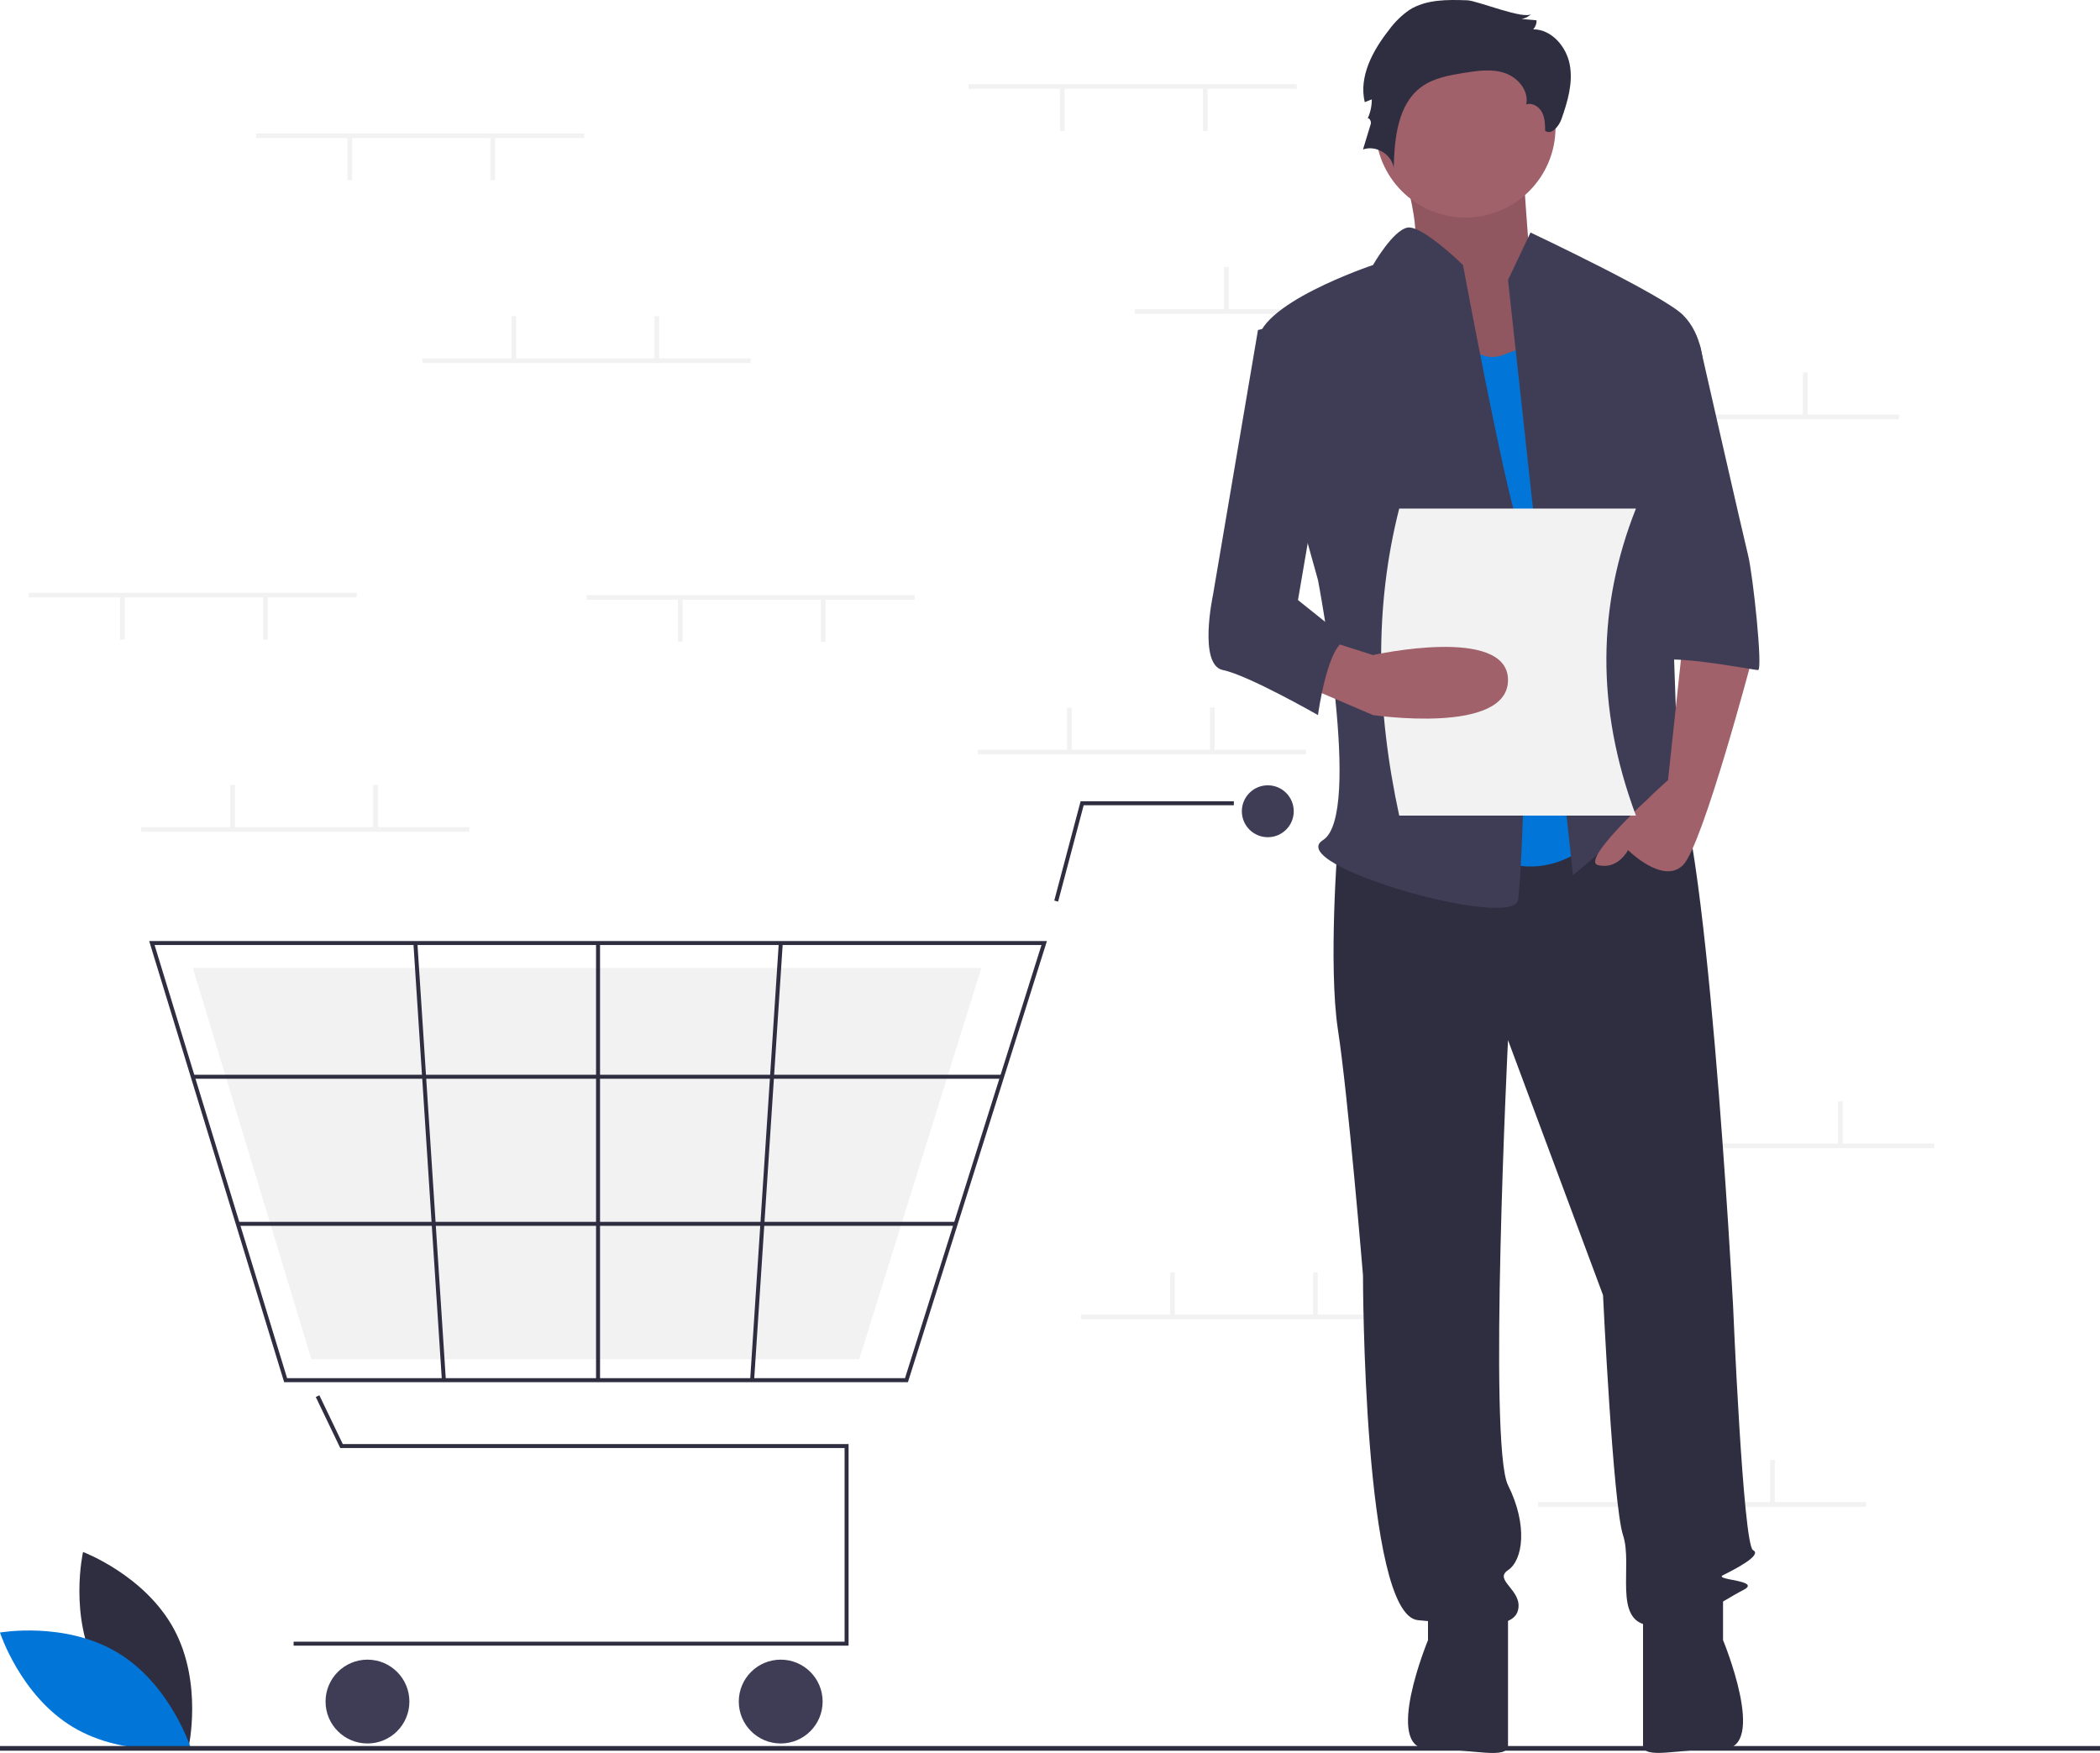
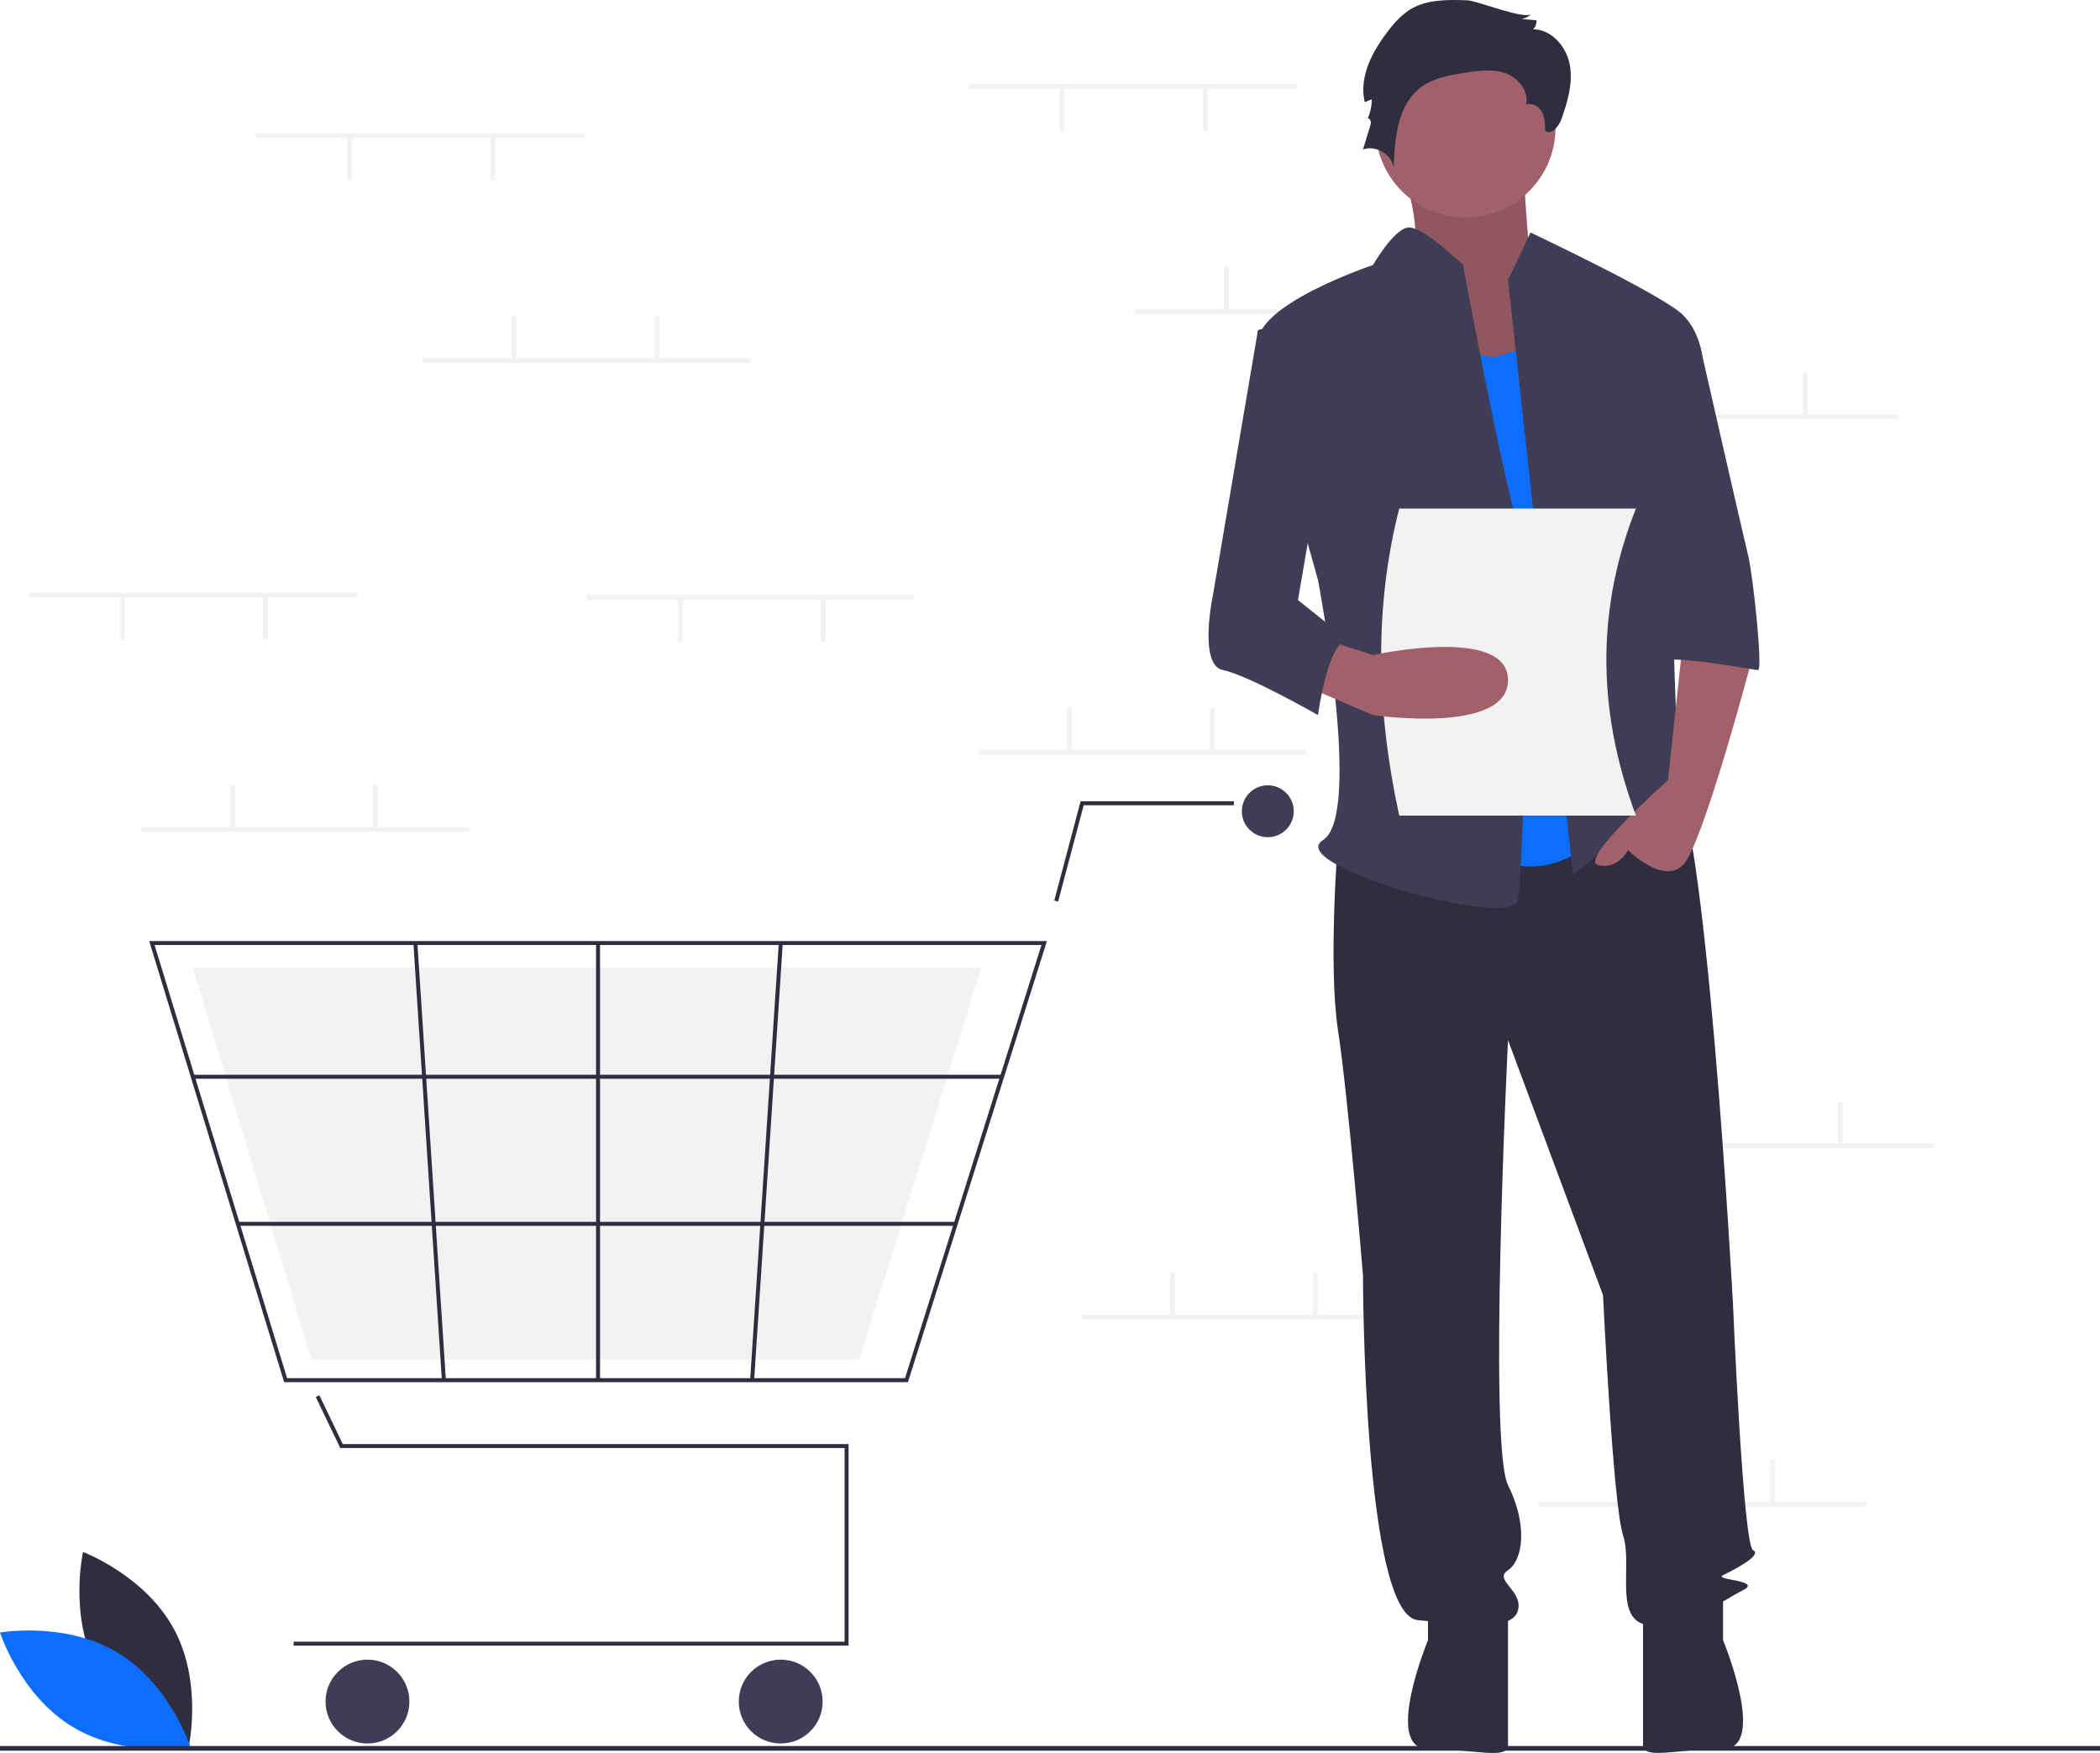
<svg xmlns="http://www.w3.org/2000/svg" id="ffc6eb9a-0ec0-429c-85a8-ff38b44048bf" data-name="Layer 1" width="896" height="747.971" viewBox="0 0 896 747.971">
  <path d="M193.634,788.752c12.428,23.049,38.806,32.944,38.806,32.944s6.227-27.475-6.201-50.524-38.806-32.944-38.806-32.944S181.206,765.703,193.634,788.752Z" transform="translate(-152 -76.01429)" fill="#2f2e41" />
-   <path d="M202.177,781.169c22.438,13.5,31.08,40.314,31.08,40.314s-27.738,4.927-50.177-8.573S152,772.596,152,772.596,179.738,767.67,202.177,781.169Z" transform="translate(-152 -76.01429)" fill="#0275d8" />
+   <path d="M202.177,781.169c22.438,13.5,31.08,40.314,31.08,40.314s-27.738,4.927-50.177-8.573S152,772.596,152,772.596,179.738,767.67,202.177,781.169Z" transform="translate(-152 -76.01429)" fill="#0d6efd" />
  <rect x="413.248" y="35.908" width="140" height="2" fill="#f2f2f2" />
  <rect x="513.249" y="37.408" width="2" height="18.5" fill="#f2f2f2" />
  <rect x="452.248" y="37.408" width="2" height="18.5" fill="#f2f2f2" />
  <rect x="484.248" y="131.908" width="140" height="2" fill="#f2f2f2" />
  <rect x="522.249" y="113.908" width="2" height="18.5" fill="#f2f2f2" />
  <rect x="583.249" y="113.908" width="2" height="18.5" fill="#f2f2f2" />
  <rect x="670.249" y="176.908" width="140" height="2" fill="#f2f2f2" />
  <rect x="708.249" y="158.908" width="2" height="18.5" fill="#f2f2f2" />
  <rect x="769.249" y="158.908" width="2" height="18.5" fill="#f2f2f2" />
  <rect x="656.249" y="640.908" width="140" height="2" fill="#f2f2f2" />
  <rect x="694.249" y="622.908" width="2" height="18.5" fill="#f2f2f2" />
  <rect x="755.249" y="622.908" width="2" height="18.5" fill="#f2f2f2" />
  <rect x="417.248" y="319.908" width="140" height="2" fill="#f2f2f2" />
  <rect x="455.248" y="301.908" width="2" height="18.5" fill="#f2f2f2" />
  <rect x="516.249" y="301.908" width="2" height="18.5" fill="#f2f2f2" />
  <rect x="461.248" y="560.908" width="140" height="2" fill="#f2f2f2" />
  <rect x="499.248" y="542.908" width="2" height="18.5" fill="#f2f2f2" />
  <rect x="560.249" y="542.908" width="2" height="18.5" fill="#f2f2f2" />
  <rect x="685.249" y="487.908" width="140" height="2" fill="#f2f2f2" />
  <rect x="723.249" y="469.908" width="2" height="18.5" fill="#f2f2f2" />
  <rect x="784.249" y="469.908" width="2" height="18.5" fill="#f2f2f2" />
  <polygon points="362.06 702.184 125.274 702.184 125.274 700.481 360.356 700.481 360.356 617.861 145.18 617.861 134.727 596.084 136.263 595.347 146.252 616.157 362.06 616.157 362.06 702.184" fill="#2f2e41" />
  <circle cx="156.789" cy="726.033" r="17.887" fill="#3f3d56" />
  <circle cx="333.101" cy="726.033" r="17.887" fill="#3f3d56" />
  <circle cx="540.927" cy="346.153" r="11.073" fill="#3f3d56" />
  <path d="M539.385,665.767H273.237L215.648,477.531H598.693l-.349,1.108Zm-264.889-1.704H538.136l58.234-184.83H217.951Z" transform="translate(-152 -76.01429)" fill="#2f2e41" />
  <polygon points="366.61 579.958 132.842 579.958 82.26 413.015 418.701 413.015 418.395 413.998 366.61 579.958" fill="#f2f2f2" />
  <polygon points="451.465 384.7 449.818 384.263 461.059 341.894 526.448 341.894 526.448 343.598 462.37 343.598 451.465 384.7" fill="#2f2e41" />
  <rect x="82.258" y="458.584" width="345.293" height="1.704" fill="#2f2e41" />
  <rect x="101.459" y="521.344" width="306.319" height="1.704" fill="#2f2e41" />
  <rect x="254.314" y="402.368" width="1.704" height="186.533" fill="#2f2e41" />
  <rect x="385.557" y="570.797" width="186.929" height="1.704" transform="translate(-274.7392 936.235) rotate(-86.24919)" fill="#2f2e41" />
  <rect x="334.457" y="478.185" width="1.704" height="186.929" transform="translate(-188.4687 -52.99638) rotate(-3.729)" fill="#2f2e41" />
  <rect y="745" width="896" height="2" fill="#2f2e41" />
  <path d="M747.411,137.89s14.618,41.606,5.622,48.007S783.394,244.573,783.394,244.573l47.229-12.802-25.863-43.74s-3.373-43.74-3.373-50.141S747.411,137.89,747.411,137.89Z" transform="translate(-152 -76.01429)" fill="#a0616a" />
  <path d="M747.411,137.89s14.618,41.606,5.622,48.007S783.394,244.573,783.394,244.573l47.229-12.802-25.863-43.74s-3.373-43.74-3.373-50.141S747.411,137.89,747.411,137.89Z" transform="translate(-152 -76.01429)" opacity="0.1" />
  <path d="M722.874,434.468s-4.267,53.341,0,81.079,10.668,104.549,10.668,104.549,0,145.089,23.47,147.222,40.539,4.267,42.673-4.267-10.668-12.802-4.267-17.069,8.535-19.203,0-36.272,0-189.895,0-189.895l40.539,108.816s4.267,89.614,8.535,102.415-4.267,36.272,10.668,38.406,32.005-10.668,40.539-14.936-12.802-4.267-8.535-6.401,17.069-8.535,12.802-10.668-8.535-104.549-8.535-104.549S879.697,414.199,864.762,405.664s-24.537,6.166-24.537,6.166Z" transform="translate(-152 -76.01429)" fill="#2f2e41" />
  <path d="M761.279,758.784v17.069s-19.203,46.399,0,46.399,34.138,4.808,34.138-1.593V763.051Z" transform="translate(-152 -76.01429)" fill="#2f2e41" />
  <path d="M887.165,758.754v17.069s19.203,46.399,0,46.399-34.138,4.808-34.138-1.593V763.021Z" transform="translate(-152 -76.01429)" fill="#2f2e41" />
  <circle cx="625.282" cy="54.408" r="38.406" fill="#a0616a" />
-   <path d="M765.547,201.9s10.668,32.005,27.738,25.604l17.069-6.401L840.225,425.934s-23.47,34.138-57.609,12.802S765.547,201.9,765.547,201.9Z" transform="translate(-152 -76.01429)" fill="#0275d8" />
+   <path d="M765.547,201.9s10.668,32.005,27.738,25.604l17.069-6.401L840.225,425.934s-23.47,34.138-57.609,12.802S765.547,201.9,765.547,201.9Z" transform="translate(-152 -76.01429)" fill="#0d6efd" />
  <path d="M795.418,195.499l9.601-20.27s56.542,26.671,65.076,35.205,8.535,21.337,8.535,21.337l-14.936,53.341s4.267,117.351,4.267,121.618,14.936,27.738,4.267,19.203-12.802-17.069-21.337-4.267-27.738,27.738-27.738,27.738Z" transform="translate(-152 -76.01429)" fill="#3f3d56" />
  <path d="M870.096,349.122l-6.401,59.742s-38.406,34.138-29.871,36.272,12.802-6.401,12.802-6.401,14.936,14.936,23.47,6.401S899.967,355.523,899.967,355.523Z" transform="translate(-152 -76.01429)" fill="#a0616a" />
  <path d="M778.1,76.144c-8.514-.304-17.625-.455-24.804,4.133a36.313,36.313,0,0,0-8.572,8.392c-6.992,8.838-13.033,19.959-10.436,30.925l3.016-1.176a19.751,19.751,0,0,1-1.905,8.463c.425-1.235,1.847.762,1.466,2.011L733.543,139.792c5.462-2.002,12.257,2.052,13.088,7.81.38-12.661,1.693-27.18,11.964-34.593,5.18-3.739,11.735-4.88,18.042-5.894,5.818-.935,11.918-1.827,17.491.089s10.319,7.615,9.055,13.371c2.57-.885,5.444.906,6.713,3.309s1.337,5.237,1.375,7.955c2.739,1.936,5.856-1.908,6.973-5.071,2.62-7.424,4.949-15.327,3.538-23.073s-7.723-15.148-15.596-15.174a5.467,5.467,0,0,0,1.422-3.849l-6.489-.548a7.172,7.172,0,0,0,4.286-2.26C802.798,84.731,782.313,76.295,778.1,76.144Z" transform="translate(-152 -76.01429)" fill="#2f2e41" />
  <path d="M776.215,189.098s-17.369-17.021-23.62-15.978S737.809,189.098,737.809,189.098s-51.208,17.069-49.074,34.138S714.339,323.518,714.339,323.518s19.203,100.282,2.134,110.95,81.079,38.406,83.213,25.604,6.401-140.821,0-160.024S776.215,189.098,776.215,189.098Z" transform="translate(-152 -76.01429)" fill="#3f3d56" />
  <path d="M850.893,223.236h26.383S895.7,304.315,897.833,312.85s6.401,49.074,4.267,49.074-44.807-8.535-44.807-2.134Z" transform="translate(-152 -76.01429)" fill="#3f3d56" />
  <path d="M850,424.014H749c-9.856-45.34-10.68-89.146,0-131H850C833.701,334.115,832.682,377.621,850,424.014Z" transform="translate(-152 -76.01429)" fill="#f2f2f2" />
  <path d="M707.938,368.325,737.809,381.127s57.609,8.535,57.609-14.936-57.609-10.668-57.609-10.668L718.605,349.383Z" transform="translate(-152 -76.01429)" fill="#a0616a" />
  <path d="M714.339,210.435l-25.604,6.401L669.532,329.919s-6.401,29.871,4.267,32.005S714.339,381.127,714.339,381.127s4.267-32.005,12.802-32.005L705.804,332.053,718.606,257.375Z" transform="translate(-152 -76.01429)" fill="#3f3d56" />
  <rect x="60.248" y="352.908" width="140" height="2" fill="#f2f2f2" />
  <rect x="98.249" y="334.908" width="2" height="18.5" fill="#f2f2f2" />
  <rect x="159.249" y="334.908" width="2" height="18.5" fill="#f2f2f2" />
  <rect x="109.249" y="56.908" width="140" height="2" fill="#f2f2f2" />
  <rect x="209.249" y="58.408" width="2" height="18.5" fill="#f2f2f2" />
  <rect x="148.249" y="58.408" width="2" height="18.5" fill="#f2f2f2" />
  <rect x="250.249" y="253.908" width="140" height="2" fill="#f2f2f2" />
  <rect x="350.248" y="255.408" width="2" height="18.5" fill="#f2f2f2" />
  <rect x="289.248" y="255.408" width="2" height="18.5" fill="#f2f2f2" />
  <rect x="12.248" y="252.908" width="140" height="2" fill="#f2f2f2" />
  <rect x="112.249" y="254.408" width="2" height="18.5" fill="#f2f2f2" />
  <rect x="51.248" y="254.408" width="2" height="18.5" fill="#f2f2f2" />
  <rect x="180.249" y="152.908" width="140" height="2" fill="#f2f2f2" />
  <rect x="218.249" y="134.908" width="2" height="18.5" fill="#f2f2f2" />
  <rect x="279.248" y="134.908" width="2" height="18.5" fill="#f2f2f2" />
</svg>
